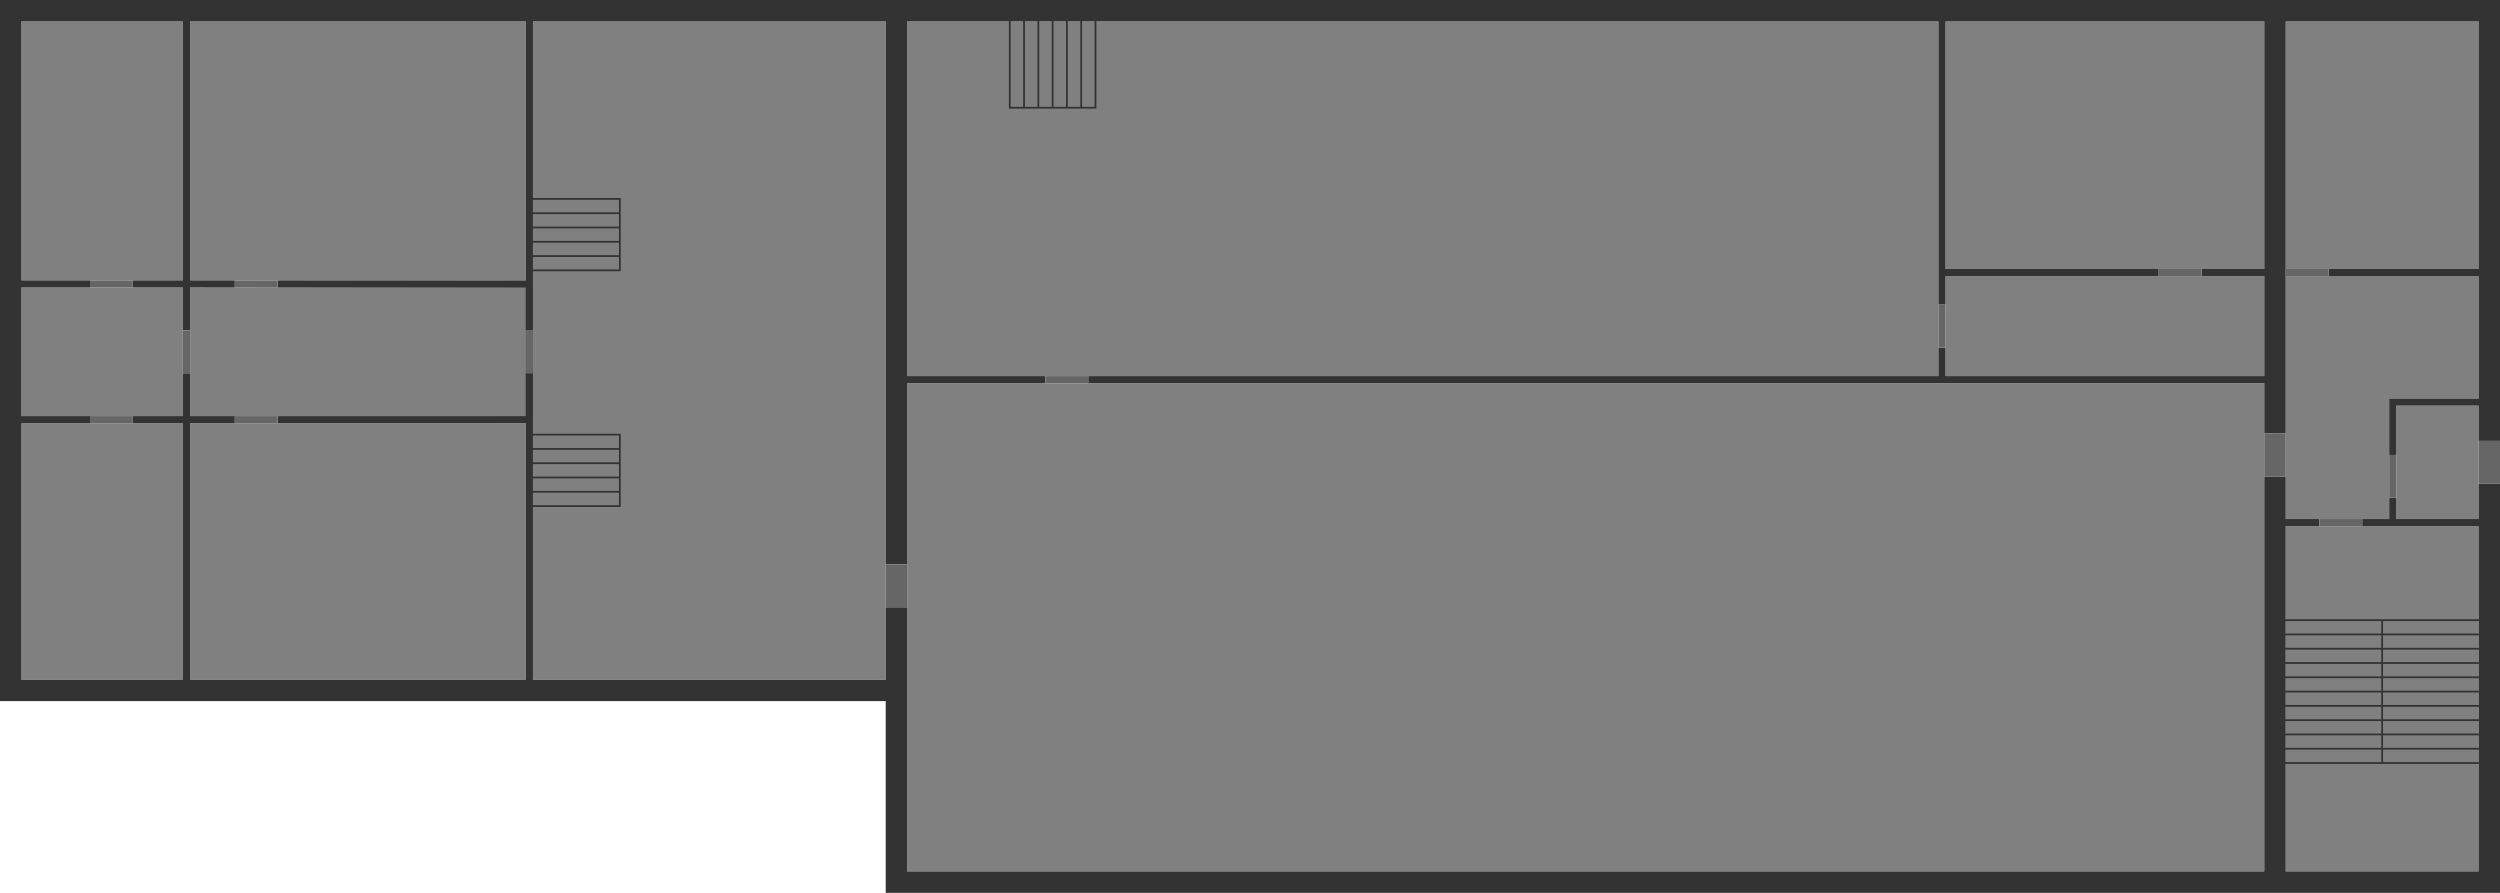
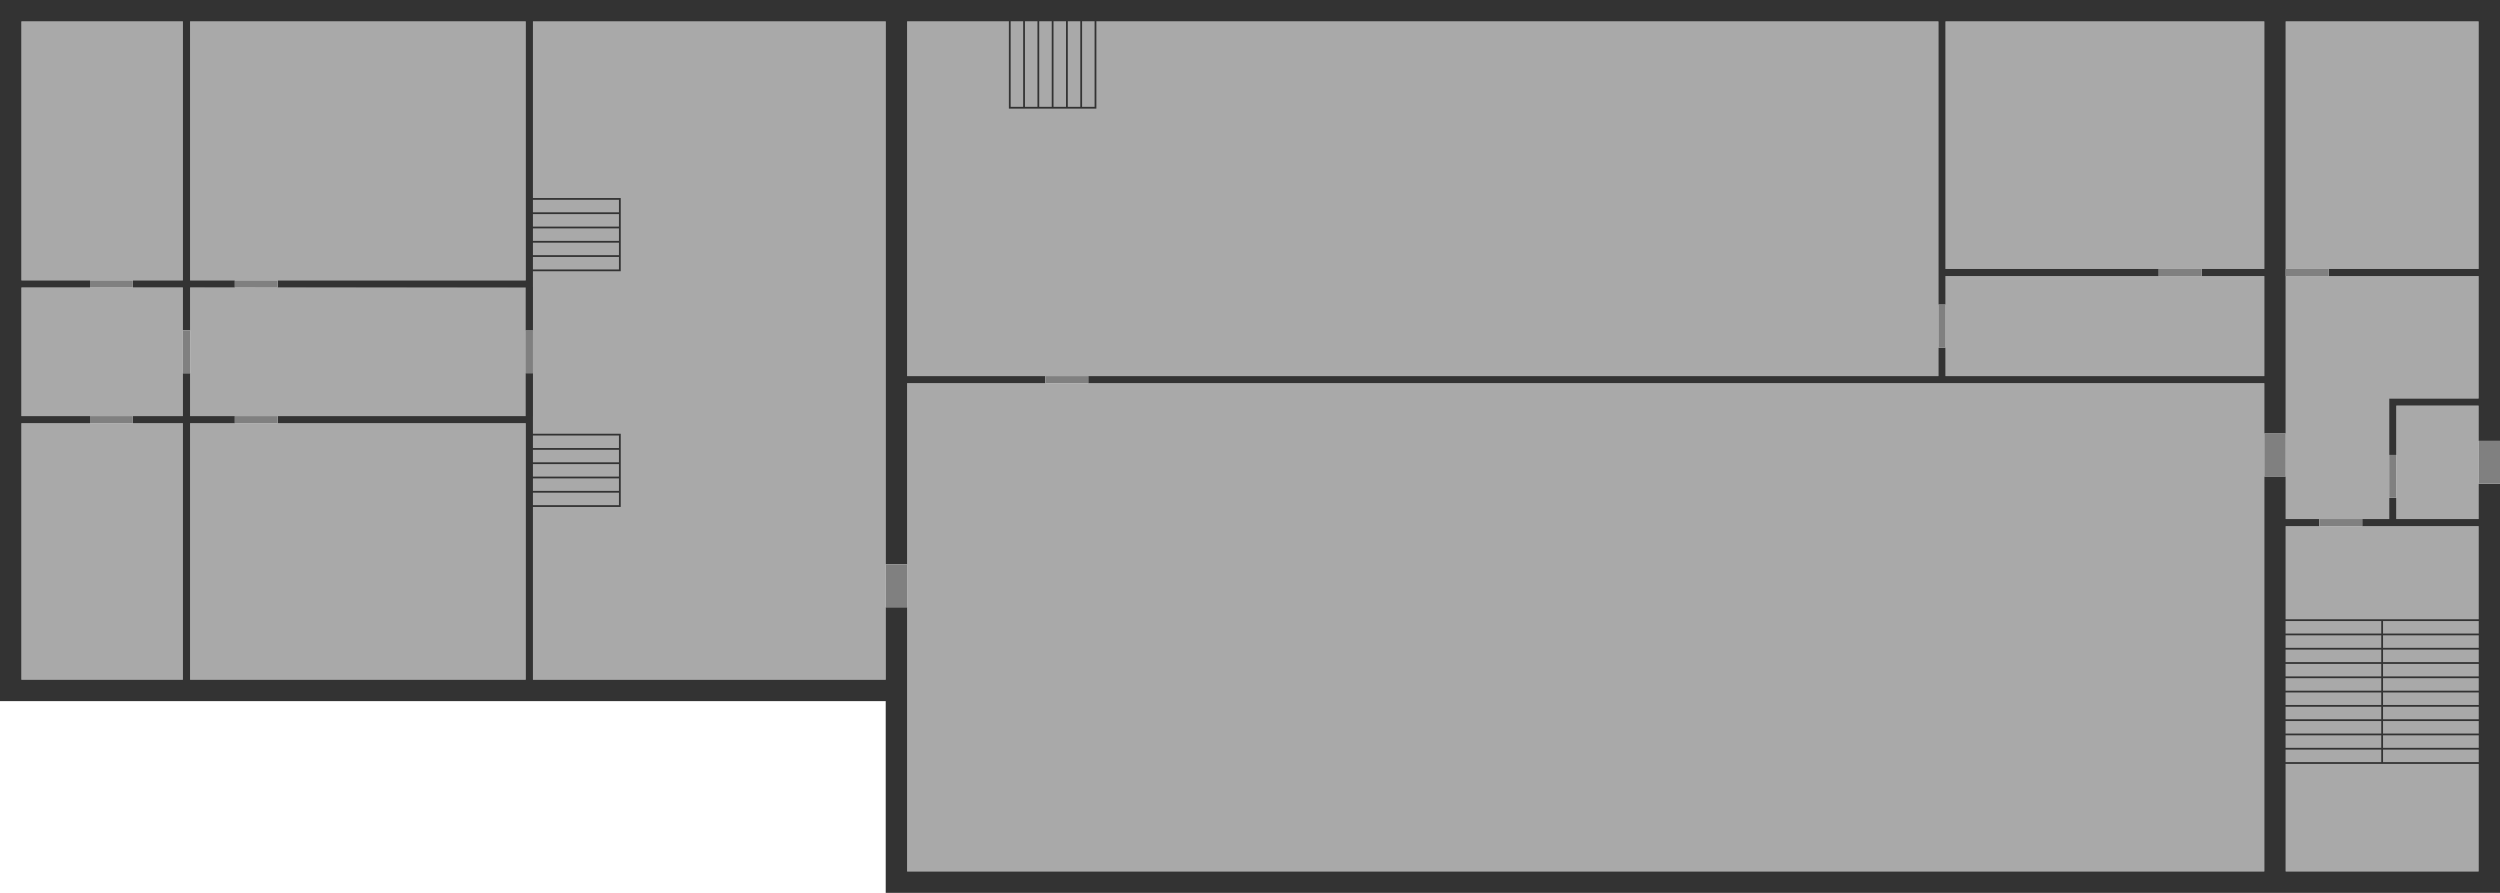
<svg xmlns="http://www.w3.org/2000/svg" width="7000" height="2500" viewBox="0 0 7000 2500" version="1.1" id="svg5" xml:space="preserve">
  <defs id="defs2" />
  <g id="layer1" style="display:inline;opacity:1">
    <g id="g21888">
-       <rect style="font-variation-settings:normal;opacity:1;fill:#808080;fill-opacity:1;fill-rule:evenodd;stroke:none;stroke-width:1;stroke-linecap:butt;stroke-linejoin:miter;stroke-miterlimit:4;stroke-dasharray:none;stroke-dashoffset:0;stroke-opacity:1;stop-color:#000000;stop-opacity:1" id="rect17206" width="939.699" height="725.057" x="532.275" y="60" />
-       <rect style="font-variation-settings:normal;opacity:1;vector-effect:none;fill:#808080;fill-opacity:1;fill-rule:evenodd;stroke:none;stroke-width:1;stroke-linecap:butt;stroke-linejoin:miter;stroke-miterlimit:4;stroke-dasharray:none;stroke-dashoffset:0;stroke-opacity:1;-inkscape-stroke:none;stop-color:#000000;stop-opacity:1" id="rect17934" width="451.975" height="725.057" x="60" y="60" />
-       <rect style="font-variation-settings:normal;opacity:1;vector-effect:none;fill:#808080;fill-opacity:1;fill-rule:evenodd;stroke:none;stroke-width:1;stroke-linecap:butt;stroke-linejoin:miter;stroke-miterlimit:4;stroke-dasharray:none;stroke-dashoffset:0;stroke-opacity:1;-inkscape-stroke:none;stop-color:#000000;stop-opacity:1" id="rect19528" width="451.975" height="718.088" x="60" y="1185.057" />
-       <rect style="font-variation-settings:normal;opacity:1;fill:#808080;fill-opacity:1;fill-rule:evenodd;stroke:none;stroke-width:1;stroke-linecap:butt;stroke-linejoin:miter;stroke-miterlimit:4;stroke-dasharray:none;stroke-dashoffset:0;stroke-opacity:1;stop-color:#000000;stop-opacity:1" id="rect19530" width="939.699" height="718.088" x="532.275" y="1185.057" />
-       <path id="rect19532" style="font-variation-settings:normal;opacity:1;fill:#808080;fill-opacity:1;fill-rule:evenodd;stroke:none;stroke-width:1;stroke-linecap:butt;stroke-linejoin:miter;stroke-miterlimit:4;stroke-dasharray:none;stroke-dashoffset:0;stroke-opacity:1;stop-color:#000000;stop-opacity:1" d="m 2540,60 v 993.057 h 305.726 l 222.805,0 h 49.464 2309.537 V 60 h -1825.9 -531.785 -222.5 -164.923 z" />
-       <path id="rect19556" style="font-variation-settings:normal;opacity:1;vector-effect:none;fill:#808080;fill-opacity:1;fill-rule:evenodd;stroke:none;stroke-width:1;stroke-linecap:butt;stroke-linejoin:miter;stroke-miterlimit:4;stroke-dasharray:none;stroke-dashoffset:0;stroke-opacity:1;-inkscape-stroke:none;stop-color:#000000;stop-opacity:1" d="M 5447.531,60 V 753.055 H 6340 V 60 Z m 0,713.055 V 1053.057 H 6340 V 773.055 Z" />
-       <rect style="font-variation-settings:normal;opacity:1;vector-effect:none;fill:#808080;fill-opacity:1;fill-rule:evenodd;stroke:none;stroke-width:1;stroke-linecap:butt;stroke-linejoin:miter;stroke-miterlimit:4;stroke-dasharray:none;stroke-dashoffset:0;stroke-opacity:1;-inkscape-stroke:none;stop-color:#000000;stop-opacity:1" id="rect20284" width="540" height="693.055" x="6400" y="60" />
-       <path id="rect20286" style="font-variation-settings:normal;opacity:1;vector-effect:none;fill:#808080;fill-opacity:1;fill-rule:evenodd;stroke:none;stroke-width:1;stroke-linecap:butt;stroke-linejoin:miter;stroke-miterlimit:4;stroke-dasharray:none;stroke-dashoffset:0;stroke-opacity:1;-inkscape-stroke:none;stop-color:#000000;stop-opacity:1" d="m 6400,773.017 v 346.254 334.04 h 289.709 v -337.537 l 250.291,0 0,-342.719 z M 2540,1073.057 V 2440 H 6340 V 1073.057 Z m 4169.709,62.717 v 317.537 H 6940 v -317.537 z" />
-       <path id="rect20389" style="font-variation-settings:normal;opacity:1;vector-effect:none;fill:#808080;fill-opacity:1;fill-rule:evenodd;stroke:none;stroke-width:1;stroke-linecap:butt;stroke-linejoin:miter;stroke-miterlimit:4;stroke-dasharray:none;stroke-dashoffset:0;stroke-opacity:1;-inkscape-stroke:none;stop-color:#000000;stop-opacity:1" d="m 1492.275,60 v 171.52 322.958 249.303 l -960,1.275 v 360 l 960,0.651 v 253.771 241.833 241.833 H 1816.693 2480 V 1319.345 1107.731 870.265 565.732 60 Z M 60,805.057 v 360 l 451.975,0 0,-360 z" />
-       <rect style="font-variation-settings:normal;opacity:1;vector-effect:none;fill:#808080;fill-opacity:1;fill-rule:evenodd;stroke:none;stroke-width:1;stroke-linecap:butt;stroke-linejoin:miter;stroke-miterlimit:4;stroke-dasharray:none;stroke-dashoffset:0;stroke-opacity:1;-inkscape-stroke:none;stop-color:#000000;stop-opacity:1" id="rect7397" width="540" height="966.689" x="6400" y="1473.311" />
+       <rect style="font-variation-settings:normal;opacity:1;fill:#a9a9a9;fill-opacity:1;fill-rule:evenodd;stroke:none;stroke-width:1;stroke-linecap:butt;stroke-linejoin:miter;stroke-miterlimit:4;stroke-dasharray:none;stroke-dashoffset:0;stroke-opacity:1;stop-color:#000000;stop-opacity:1" id="rect17206" width="939.699" height="725.057" x="532.275" y="60" />
+       <rect style="font-variation-settings:normal;opacity:1;vector-effect:none;fill:#a9a9a9;fill-opacity:1;fill-rule:evenodd;stroke:none;stroke-width:1;stroke-linecap:butt;stroke-linejoin:miter;stroke-miterlimit:4;stroke-dasharray:none;stroke-dashoffset:0;stroke-opacity:1;-inkscape-stroke:none;stop-color:#000000;stop-opacity:1" id="rect17934" width="451.975" height="725.057" x="60" y="60" />
+       <rect style="font-variation-settings:normal;opacity:1;vector-effect:none;fill:#a9a9a9;fill-opacity:1;fill-rule:evenodd;stroke:none;stroke-width:1;stroke-linecap:butt;stroke-linejoin:miter;stroke-miterlimit:4;stroke-dasharray:none;stroke-dashoffset:0;stroke-opacity:1;-inkscape-stroke:none;stop-color:#000000;stop-opacity:1" id="rect19528" width="451.975" height="718.088" x="60" y="1185.057" />
+       <rect style="font-variation-settings:normal;opacity:1;fill:#a9a9a9;fill-opacity:1;fill-rule:evenodd;stroke:none;stroke-width:1;stroke-linecap:butt;stroke-linejoin:miter;stroke-miterlimit:4;stroke-dasharray:none;stroke-dashoffset:0;stroke-opacity:1;stop-color:#000000;stop-opacity:1" id="rect19530" width="939.699" height="718.088" x="532.275" y="1185.057" />
+       <path id="rect19532" style="font-variation-settings:normal;opacity:1;fill:#a9a9a9;fill-opacity:1;fill-rule:evenodd;stroke:none;stroke-width:1;stroke-linecap:butt;stroke-linejoin:miter;stroke-miterlimit:4;stroke-dasharray:none;stroke-dashoffset:0;stroke-opacity:1;stop-color:#000000;stop-opacity:1" d="m 2540,60 v 993.057 h 305.726 l 222.805,0 h 49.464 2309.537 V 60 h -1825.9 -531.785 -222.5 -164.923 z" />
+       <path id="rect19556" style="font-variation-settings:normal;opacity:1;vector-effect:none;fill:#a9a9a9;fill-opacity:1;fill-rule:evenodd;stroke:none;stroke-width:1;stroke-linecap:butt;stroke-linejoin:miter;stroke-miterlimit:4;stroke-dasharray:none;stroke-dashoffset:0;stroke-opacity:1;-inkscape-stroke:none;stop-color:#000000;stop-opacity:1" d="M 5447.531,60 V 753.055 H 6340 V 60 Z m 0,713.055 V 1053.057 H 6340 V 773.055 Z" />
+       <rect style="font-variation-settings:normal;opacity:1;vector-effect:none;fill:#a9a9a9;fill-opacity:1;fill-rule:evenodd;stroke:none;stroke-width:1;stroke-linecap:butt;stroke-linejoin:miter;stroke-miterlimit:4;stroke-dasharray:none;stroke-dashoffset:0;stroke-opacity:1;-inkscape-stroke:none;stop-color:#000000;stop-opacity:1" id="rect20284" width="540" height="693.055" x="6400" y="60" />
+       <path id="rect20286" style="font-variation-settings:normal;opacity:1;vector-effect:none;fill:#a9a9a9;fill-opacity:1;fill-rule:evenodd;stroke:none;stroke-width:1;stroke-linecap:butt;stroke-linejoin:miter;stroke-miterlimit:4;stroke-dasharray:none;stroke-dashoffset:0;stroke-opacity:1;-inkscape-stroke:none;stop-color:#000000;stop-opacity:1" d="m 6400,773.017 v 346.254 334.04 h 289.709 v -337.537 l 250.291,0 0,-342.719 z M 2540,1073.057 V 2440 H 6340 V 1073.057 Z m 4169.709,62.717 v 317.537 H 6940 v -317.537 z" />
+       <path id="rect20389" style="font-variation-settings:normal;opacity:1;vector-effect:none;fill:#a9a9a9;fill-opacity:1;fill-rule:evenodd;stroke:none;stroke-width:1;stroke-linecap:butt;stroke-linejoin:miter;stroke-miterlimit:4;stroke-dasharray:none;stroke-dashoffset:0;stroke-opacity:1;-inkscape-stroke:none;stop-color:#000000;stop-opacity:1" d="m 1492.275,60 v 171.52 322.958 249.303 l -960,1.275 v 360 l 960,0.651 v 253.771 241.833 241.833 H 1816.693 2480 V 1319.345 1107.731 870.265 565.732 60 Z M 60,805.057 v 360 l 451.975,0 0,-360 z" />
+       <rect style="font-variation-settings:normal;opacity:1;vector-effect:none;fill:#a9a9a9;fill-opacity:1;fill-rule:evenodd;stroke:none;stroke-width:1;stroke-linecap:butt;stroke-linejoin:miter;stroke-miterlimit:4;stroke-dasharray:none;stroke-dashoffset:0;stroke-opacity:1;-inkscape-stroke:none;stop-color:#000000;stop-opacity:1" id="rect7397" width="540" height="966.689" x="6400" y="1473.311" />
    </g>
    <g id="g21876" style="display:inline">
      <path id="rect31285" style="display:inline;opacity:1;font-variation-settings:normal;vector-effect:none;fill:#333333;fill-opacity:1;fill-rule:evenodd;stroke:none;stroke-width:7.033;stroke-linecap:butt;stroke-linejoin:miter;stroke-miterlimit:4;stroke-dasharray:none;stroke-dashoffset:0;stroke-opacity:1;-inkscape-stroke:none;stop-color:#000000;stop-opacity:1" d="M -1.569,6.833 V 66.833 1969.978 H 58.431 2478.431 v 536.855 h 60 4460 v -60 -1085.459 h -60 v 98.77 h -230.291 v -59.438 h -20 v 59.438 h -75.533 v 20 h 325.824 v 260.617 h -267.5 -5 -267.5 v -260.617 h 94.176 v -20 h -94.176 v -119.34 h -60 v 1106.029 h -3800 v -739.746 h -60 v 202.891 h -987.725 v -483.666 h 240.772 5 v -205 h -5 -240.772 v -169.422 h -20.301 v 120 H 775.982 v 20 h 694.424 v 718.088 H 530.706 v -718.088 h 125.275 v -20 H 530.706 v -120 h -20.301 v 120 H 370.446 v 20 h 139.959 v 718.088 H 58.431 V 1191.89 H 250.446 v -20 H 58.431 V 811.89 H 250.446 v -20 H 58.431 V 66.833 H 510.405 V 791.89 H 370.446 v 20 h 139.959 v 120 h 20.301 v -120 h 125.275 v -20 H 530.706 V 66.833 h 939.699 V 791.89 H 775.982 v 20 h 694.424 v 120 h 20.301 V 766.312 h 240.772 5 v -205 h -5 -240.772 V 66.833 h 987.725 V 1587.087 h 60 v -507.197 h 387.035 v -20 H 2538.431 V 66.833 h 284.846 v 239.152 5 h 245 v -5 V 66.833 H 5425.962 V 859.89 h 20 v -80.002 h 596.928 v -20 H 5445.962 V 66.833 h 892.469 V 759.888 h -175.541 v 20 h 175.541 v 280.002 h -892.469 v -80 h -20 v 80 H 3045.466 v 20 h 3292.965 v 140.914 h 60 V 66.833 h 540 V 759.888 h -420 v 20 h 420 v 342.719 h -250.291 v 20 138.1 h 20 v -138.1 h 230.291 v 98.767 h 60 V 8.435 6.833 Z M 2828.276,66.833 h 35 V 305.986 h -35 z m 40,0 h 35 V 305.986 h -35 z m 40,0 h 35 V 305.986 h -35 z m 40,0 h 35 V 305.986 h -35 z m 40,0 h 35 V 305.986 h -35 z m 40,0 h 35 V 305.986 h -35 z M 1490.706,566.312 h 240.772 v 35 h -240.772 z m 0,40 h 240.772 v 35 h -240.772 z m 0,40 h 240.772 v 35 h -240.772 z m 0,40 h 240.772 v 35 h -240.772 z m 0,40 h 240.772 v 35 h -240.772 z m 0,500 h 240.772 v 35 h -240.772 z m 0,40 h 240.772 v 35 h -240.772 z m 0,40 h 240.772 v 35 h -240.772 z m 0,40 h 240.772 v 35 h -240.772 z m 0,40 h 240.772 v 35 h -240.772 z m 4907.725,359.449 h 267.5 v 35 h -267.5 z m 272.5,0 h 267.5 v 35 h -267.5 z m -272.5,40 h 267.5 v 35 h -267.5 z m 272.5,0 h 267.5 v 35 h -267.5 z m -272.5,40 h 267.5 v 35 h -267.5 z m 272.5,0 h 267.5 v 35 h -267.5 z m -272.5,40 h 267.5 v 35 h -267.5 z m 272.5,0 h 267.5 v 35 h -267.5 z m -272.5,40 h 267.5 v 35 h -267.5 z m 272.5,0 h 267.5 v 35 h -267.5 z m -272.5,40 h 267.5 v 35 h -267.5 z m 272.5,0 h 267.5 v 35 h -267.5 z m -272.5,40 h 267.5 v 35 h -267.5 z m 272.5,0 h 267.5 v 35 h -267.5 z m -272.5,40 h 267.5 v 35 h -267.5 z m 272.5,0 h 267.5 v 35 h -267.5 z m -272.5,40 h 267.5 v 35 h -267.5 z m 272.5,0 h 267.5 v 35 h -267.5 z m -272.5,40 h 267.5 v 35 h -267.5 z m 272.5,0 h 267.5 v 35 h -267.5 z m -272.5,40 h 540 v 301.072 h -540 z" transform="translate(1.569195,-6.833232)" />
-       <rect style="display:inline;opacity:1;font-variation-settings:normal;vector-effect:none;fill:#666666;fill-opacity:1;fill-rule:evenodd;stroke:none;stroke-width:1;stroke-linecap:butt;stroke-linejoin:miter;stroke-miterlimit:4;stroke-dasharray:none;stroke-dashoffset:0;stroke-opacity:1;-inkscape-stroke:none;stop-color:#000000;stop-opacity:1" id="rect10506" width="120" height="20" x="252.016" y="785.057" />
-       <rect style="font-variation-settings:normal;display:inline;opacity:1;vector-effect:none;fill:#666666;fill-opacity:1;fill-rule:evenodd;stroke:none;stroke-width:1;stroke-linecap:butt;stroke-linejoin:miter;stroke-miterlimit:4;stroke-dasharray:none;stroke-dashoffset:0;stroke-opacity:1;-inkscape-stroke:none;stop-color:#000000;stop-opacity:1" id="rect11304" width="120" height="20" x="657.551" y="785.057" />
-       <rect style="font-variation-settings:normal;display:inline;opacity:1;vector-effect:none;fill:#666666;fill-opacity:1;fill-rule:evenodd;stroke:none;stroke-width:1;stroke-linecap:butt;stroke-linejoin:miter;stroke-miterlimit:4;stroke-dasharray:none;stroke-dashoffset:0;stroke-opacity:1;-inkscape-stroke:none;stop-color:#000000;stop-opacity:1" id="rect11306" width="120" height="20" x="252.016" y="1165.057" />
-       <rect style="font-variation-settings:normal;display:inline;opacity:1;vector-effect:none;fill:#666666;fill-opacity:1;fill-rule:evenodd;stroke:none;stroke-width:1;stroke-linecap:butt;stroke-linejoin:miter;stroke-miterlimit:4;stroke-dasharray:none;stroke-dashoffset:0;stroke-opacity:1;-inkscape-stroke:none;stop-color:#000000;stop-opacity:1" id="rect11308" width="120" height="20" x="657.551" y="1165.057" />
-       <rect style="font-variation-settings:normal;display:inline;opacity:1;vector-effect:none;fill:#666666;fill-opacity:1;fill-rule:evenodd;stroke:none;stroke-width:1;stroke-linecap:butt;stroke-linejoin:miter;stroke-miterlimit:4;stroke-dasharray:none;stroke-dashoffset:0;stroke-opacity:1;-inkscape-stroke:none;stop-color:#000000;stop-opacity:1" id="rect11310" width="120" height="20" x="2927.035" y="1053.057" />
-       <rect style="font-variation-settings:normal;display:inline;opacity:1;vector-effect:none;fill:#666666;fill-opacity:1;fill-rule:evenodd;stroke:none;stroke-width:1;stroke-linecap:butt;stroke-linejoin:miter;stroke-miterlimit:4;stroke-dasharray:none;stroke-dashoffset:0;stroke-opacity:1;-inkscape-stroke:none;stop-color:#000000;stop-opacity:1" id="rect11312" width="120" height="20" x="6044.459" y="753.055" />
-       <rect style="font-variation-settings:normal;display:inline;opacity:1;vector-effect:none;fill:#666666;fill-opacity:1;fill-rule:evenodd;stroke:none;stroke-width:1;stroke-linecap:butt;stroke-linejoin:miter;stroke-miterlimit:4;stroke-dasharray:none;stroke-dashoffset:0;stroke-opacity:1;-inkscape-stroke:none;stop-color:#000000;stop-opacity:1" id="rect11314" width="120" height="20" x="6400" y="753.055" />
-       <rect style="font-variation-settings:normal;display:inline;opacity:1;vector-effect:none;fill:#666666;fill-opacity:1;fill-rule:evenodd;stroke:none;stroke-width:1;stroke-linecap:butt;stroke-linejoin:miter;stroke-miterlimit:4;stroke-dasharray:none;stroke-dashoffset:0;stroke-opacity:1;-inkscape-stroke:none;stop-color:#000000;stop-opacity:1" id="rect11316" width="120" height="20" x="6494.176" y="1453.311" />
+       <path id="rect10506" style="display:inline;opacity:1;font-variation-settings:normal;vector-effect:none;fill:#808080;fill-opacity:1;fill-rule:evenodd;stroke:none;stroke-width:1;stroke-linecap:butt;stroke-linejoin:miter;stroke-miterlimit:4;stroke-dasharray:none;stroke-dashoffset:0;stroke-opacity:1;-inkscape-stroke:none;stop-color:#000000;stop-opacity:1" d="M 6044.459 753.055 L 6044.459 773.055 L 6164.459 773.055 L 6164.459 753.055 L 6044.459 753.055 z M 6400 753.055 L 6400 773.055 L 6520 773.055 L 6520 753.055 L 6400 753.055 z M 252.016 785.057 L 252.016 805.057 L 372.016 805.057 L 372.016 785.057 L 252.016 785.057 z M 657.551 785.057 L 657.551 805.057 L 777.551 805.057 L 777.551 785.057 L 657.551 785.057 z M 5427.531 853.057 L 5427.531 973.057 L 5447.531 973.057 L 5447.531 853.057 L 5427.531 853.057 z M 511.975 925.057 L 511.975 1045.057 L 531.975 1045.057 L 531.975 925.057 L 511.975 925.057 z M 1472.125 925.057 L 1472.125 1045.057 L 1492.125 1045.057 L 1492.125 925.057 L 1472.125 925.057 z M 2927.035 1053.057 L 2927.035 1073.057 L 3047.035 1073.057 L 3047.035 1053.057 L 2927.035 1053.057 z M 252.016 1165.057 L 252.016 1185.057 L 372.016 1185.057 L 372.016 1165.057 L 252.016 1165.057 z M 657.551 1165.057 L 657.551 1185.057 L 777.551 1185.057 L 777.551 1165.057 L 657.551 1165.057 z M 6340 1213.971 L 6340 1333.971 L 6400 1333.971 L 6400 1213.971 L 6340 1213.971 z M 6940 1234.541 L 6940 1354.541 L 7000 1354.541 L 7000 1234.541 L 6940 1234.541 z M 6689.709 1273.873 L 6689.709 1393.873 L 6709.709 1393.873 L 6709.709 1273.873 L 6689.709 1273.873 z M 6494.176 1453.311 L 6494.176 1473.311 L 6614.176 1473.311 L 6614.176 1453.311 L 6494.176 1453.311 z M 2480 1580.254 L 2480 1700.254 L 2540 1700.254 L 2540 1580.254 L 2480 1580.254 z " />
    </g>
-     <rect style="font-variation-settings:normal;opacity:1;vector-effect:none;fill:#666666;fill-opacity:1;fill-rule:evenodd;stroke:none;stroke-width:1;stroke-linecap:butt;stroke-linejoin:miter;stroke-miterlimit:4;stroke-dasharray:none;stroke-dashoffset:0;stroke-opacity:1;-inkscape-stroke:none;stop-color:#000000;stop-opacity:1" id="rect11318" width="60" height="120" x="6940" y="1234.541" />
-     <rect style="font-variation-settings:normal;opacity:1;vector-effect:none;fill:#666666;fill-opacity:1;fill-rule:evenodd;stroke:none;stroke-width:1;stroke-linecap:butt;stroke-linejoin:miter;stroke-miterlimit:4;stroke-dasharray:none;stroke-dashoffset:0;stroke-opacity:1;-inkscape-stroke:none;stop-color:#000000;stop-opacity:1" id="rect11389" width="20" height="120" x="6689.709" y="1273.873" />
-     <rect style="font-variation-settings:normal;opacity:1;vector-effect:none;fill:#666666;fill-opacity:1;fill-rule:evenodd;stroke:none;stroke-width:1;stroke-linecap:butt;stroke-linejoin:miter;stroke-miterlimit:4;stroke-dasharray:none;stroke-dashoffset:0;stroke-opacity:1;-inkscape-stroke:none;stop-color:#000000;stop-opacity:1" id="rect11391" width="60" height="120" x="6340" y="1213.971" />
-     <rect style="font-variation-settings:normal;opacity:1;vector-effect:none;fill:#666666;fill-opacity:1;fill-rule:evenodd;stroke:none;stroke-width:1;stroke-linecap:butt;stroke-linejoin:miter;stroke-miterlimit:4;stroke-dasharray:none;stroke-dashoffset:0;stroke-opacity:1;-inkscape-stroke:none;stop-color:#000000;stop-opacity:1" id="rect11393" width="60" height="120" x="2480" y="1580.254" />
-     <rect style="font-variation-settings:normal;opacity:1;vector-effect:none;fill:#666666;fill-opacity:1;fill-rule:evenodd;stroke:none;stroke-width:1;stroke-linecap:butt;stroke-linejoin:miter;stroke-miterlimit:4;stroke-dasharray:none;stroke-dashoffset:0;stroke-opacity:1;-inkscape-stroke:none;stop-color:#000000;stop-opacity:1" id="rect11395" width="20" height="120" x="5427.531" y="853.056" />
-     <rect style="font-variation-settings:normal;opacity:1;vector-effect:none;fill:#666666;fill-opacity:1;fill-rule:evenodd;stroke:none;stroke-width:1;stroke-linecap:butt;stroke-linejoin:miter;stroke-miterlimit:4;stroke-dasharray:none;stroke-dashoffset:0;stroke-opacity:1;-inkscape-stroke:none;stop-color:#000000;stop-opacity:1" id="rect11397" width="20" height="120" x="1472.125" y="925.057" />
-     <rect style="font-variation-settings:normal;opacity:1;vector-effect:none;fill:#666666;fill-opacity:1;fill-rule:evenodd;stroke:none;stroke-width:1;stroke-linecap:butt;stroke-linejoin:miter;stroke-miterlimit:4;stroke-dasharray:none;stroke-dashoffset:0;stroke-opacity:1;-inkscape-stroke:none;stop-color:#000000;stop-opacity:1" id="rect11399" width="20" height="120" x="511.975" y="925.057" />
  </g>
</svg>
